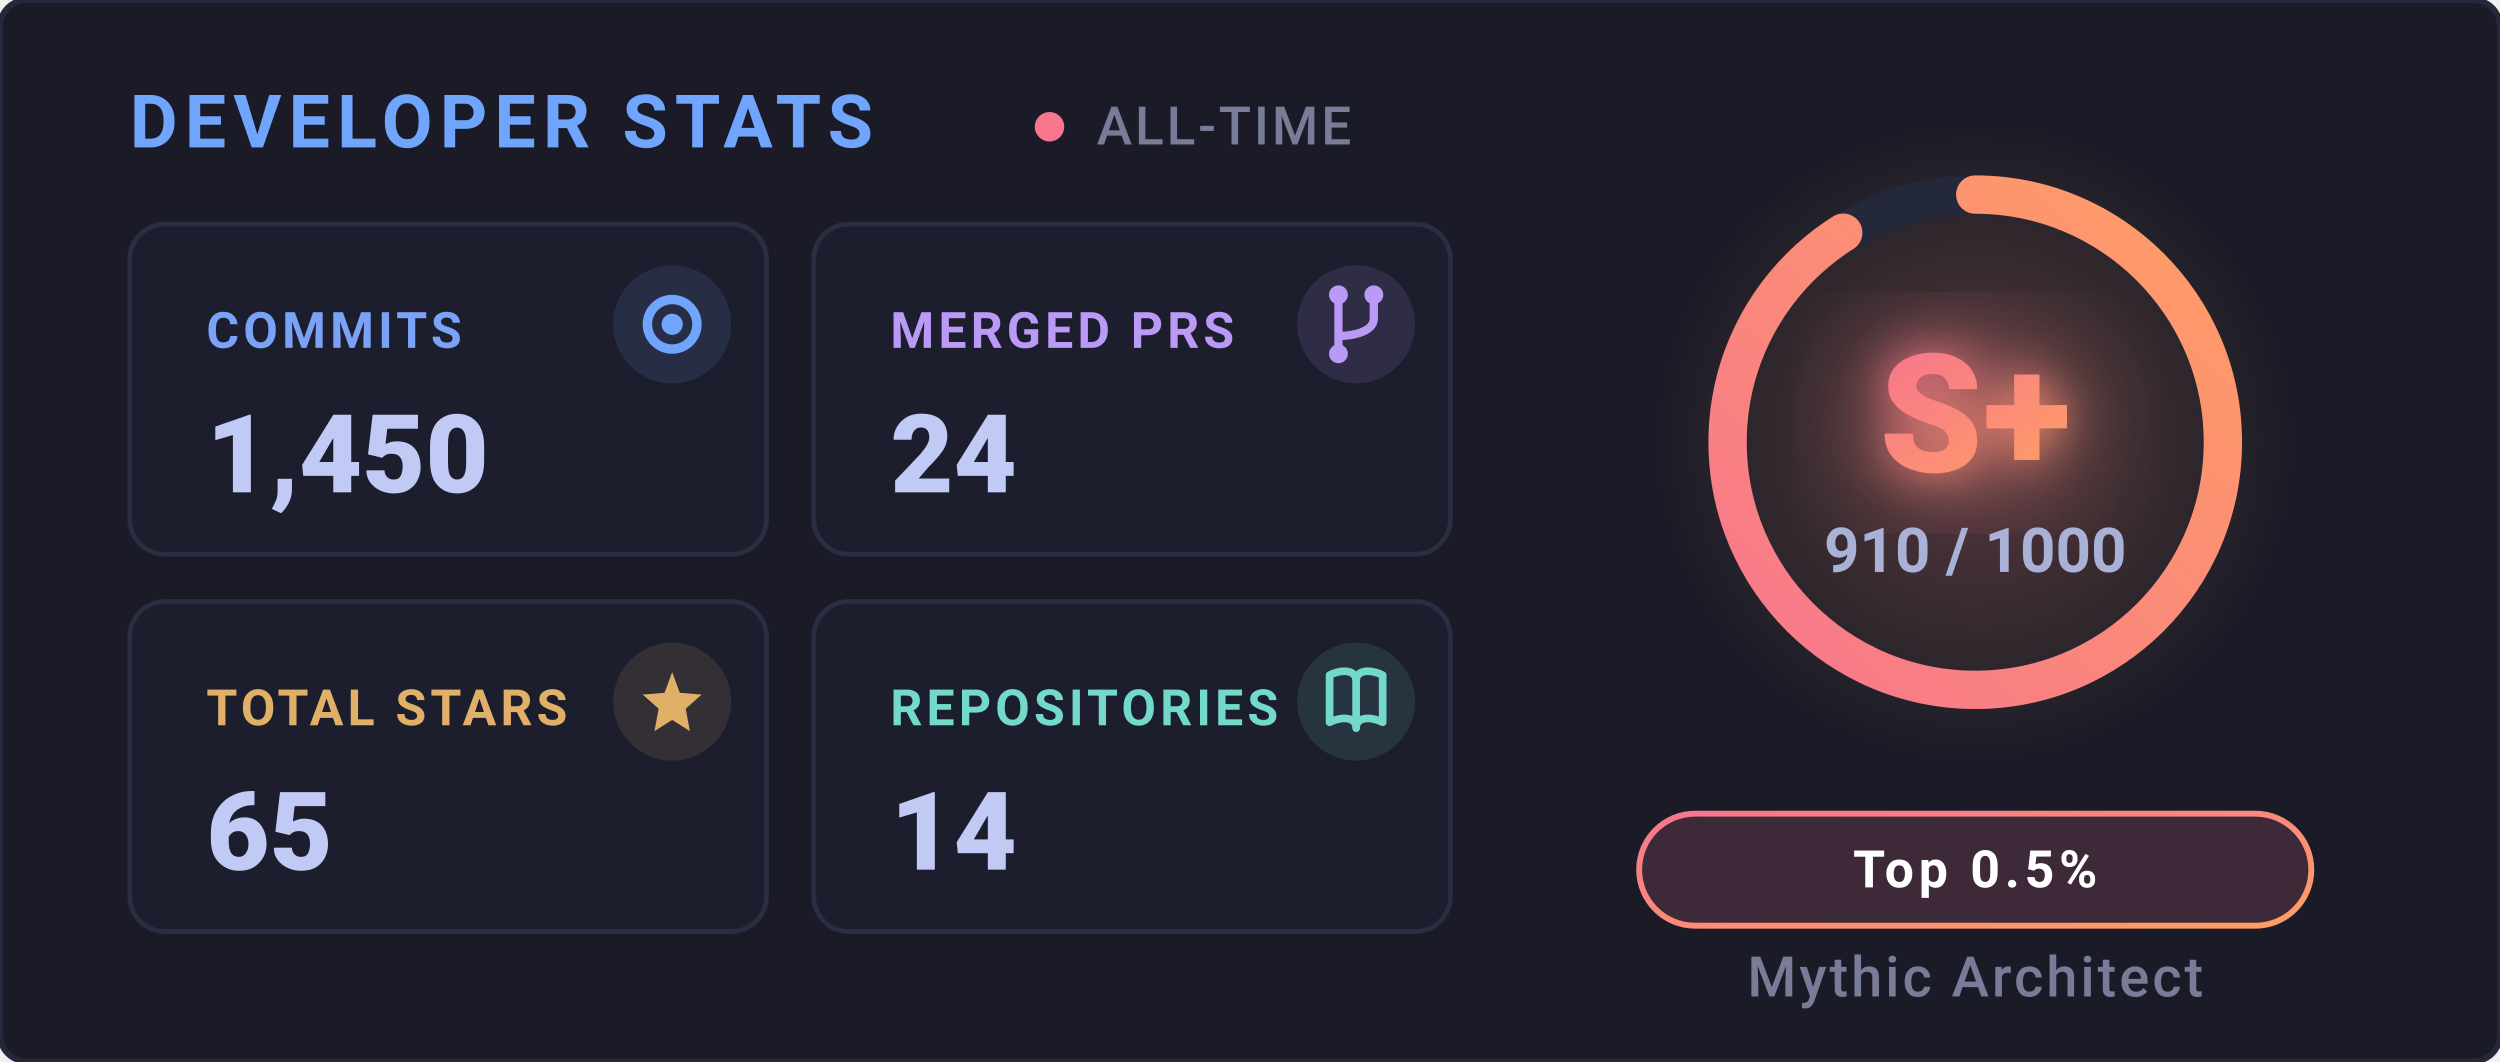
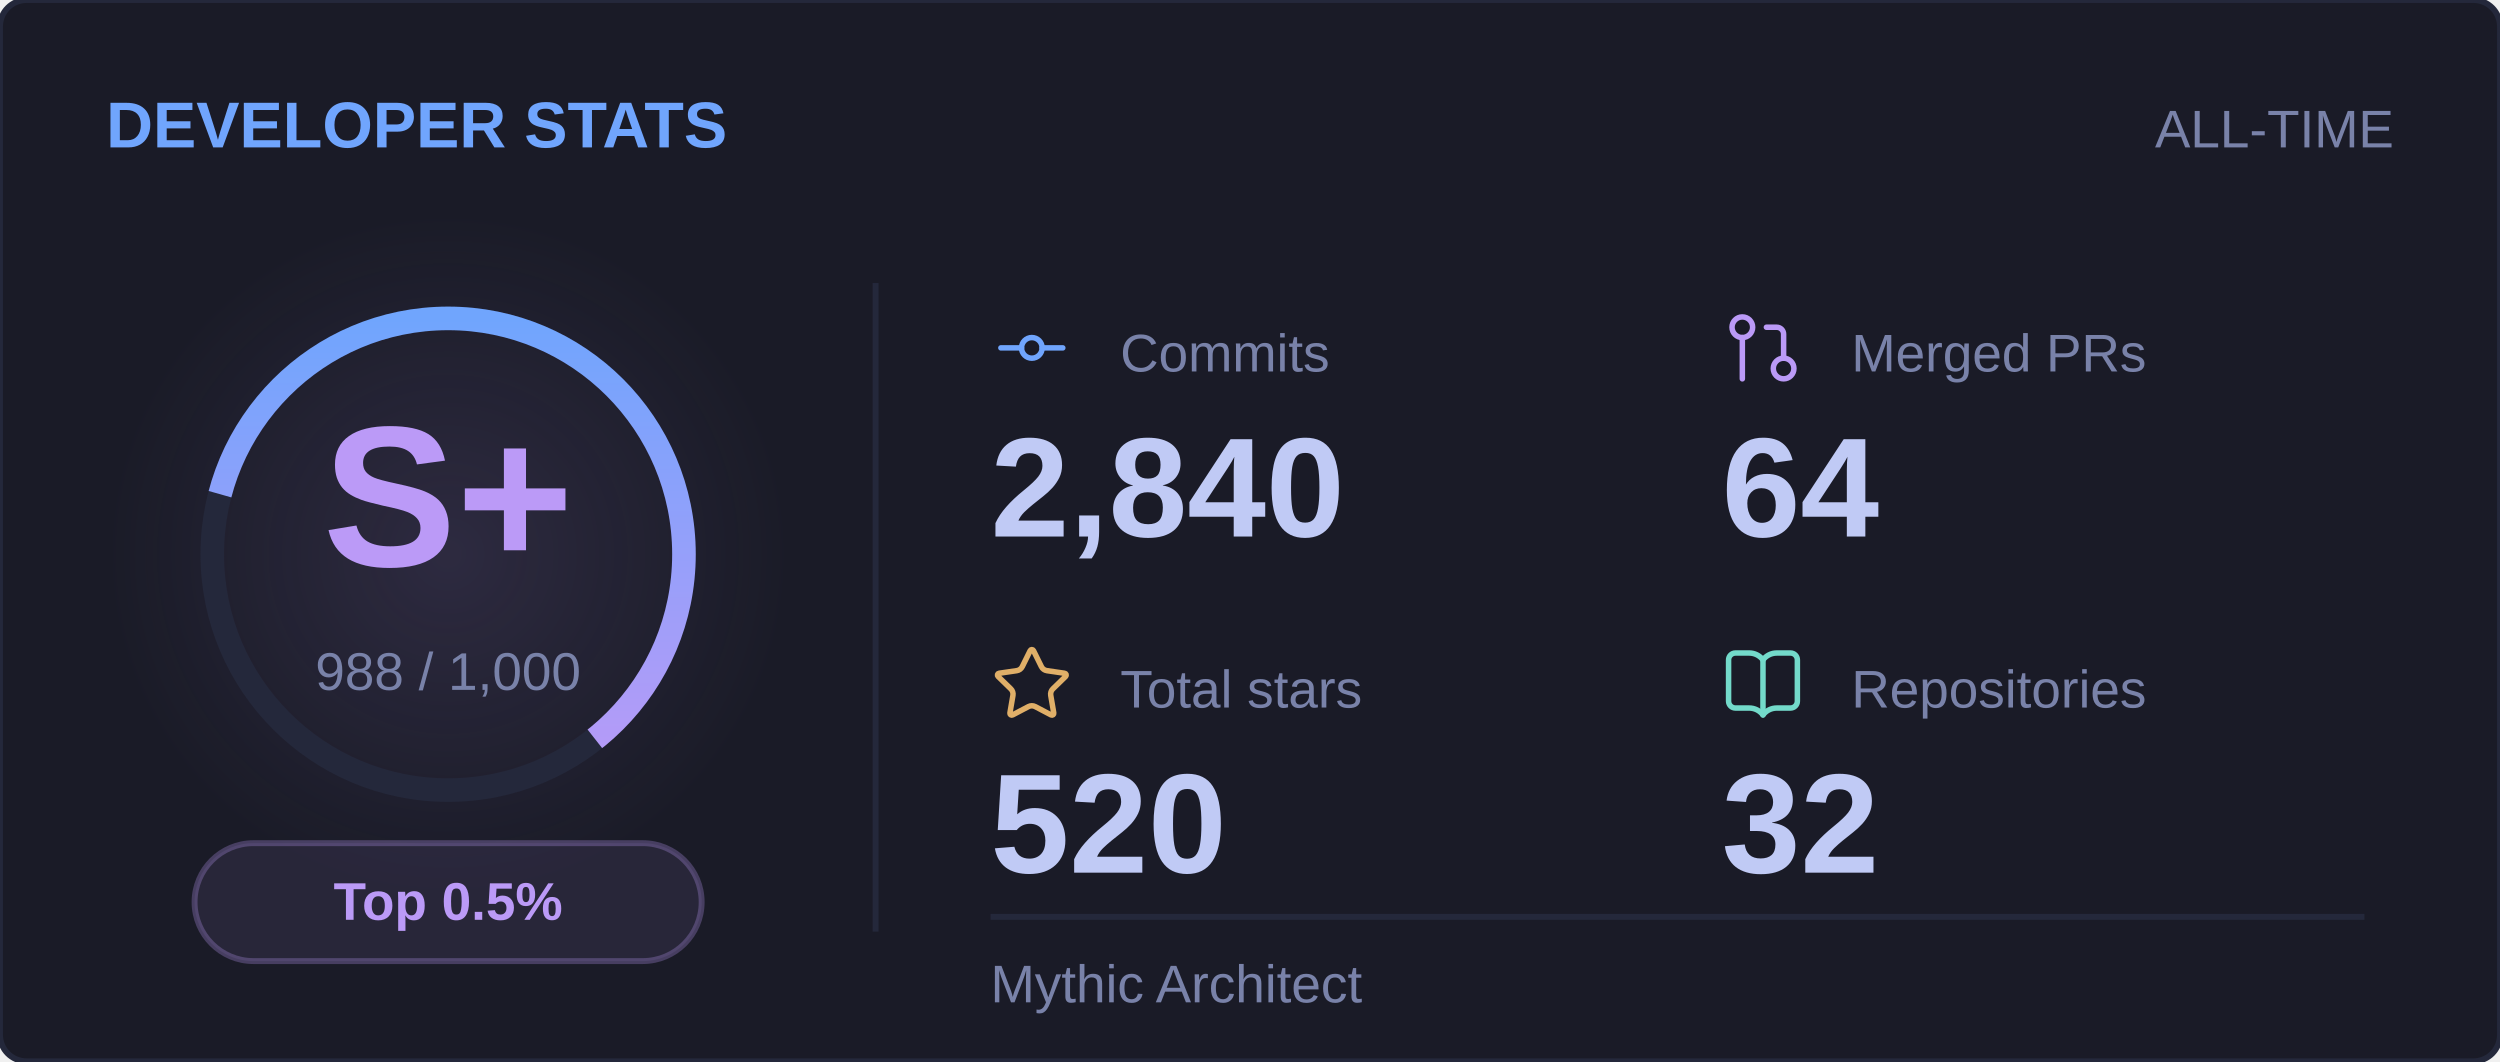
- <svg xmlns="http://www.w3.org/2000/svg" viewBox="0 0 424 180" width="424" height="180">
-   <defs>
-     <filter id="ring-glow" x="-50%" y="-50%" width="200%" height="200%">
-       <feGaussianBlur in="SourceGraphic" stdDeviation="4" result="blur1" />
-       <feGaussianBlur in="SourceGraphic" stdDeviation="10" result="blur2" />
-       <feMerge>
-         <feMergeNode in="blur2" />
-         <feMergeNode in="blur1" />
-         <feMergeNode in="SourceGraphic" />
-       </feMerge>
-     </filter>
-     <linearGradient id="tier-grad" x1="0%" y1="0%" x2="100%" y2="100%">
-       <stop offset="0%" stop-color="#f7768e" />
-       <stop offset="100%" stop-color="#ff9e64" />
-     </linearGradient>
-     <linearGradient id="stats-divider-grad" x1="0%" y1="0%" x2="0%" y2="100%">
-       <stop offset="0%" stop-color="#1a1b27" stop-opacity="0.0" />
-       <stop offset="50%" stop-color="#3b4261" stop-opacity="0.7" />
-       <stop offset="100%" stop-color="#1a1b27" stop-opacity="0.0" />
-     </linearGradient>
-     <radialGradient id="ring-aura" cx="50%" cy="50%" r="50%">
-       <stop offset="0%" stop-color="#f7768e" stop-opacity="0.28" />
-       <stop offset="65%" stop-color="#ff9e64" stop-opacity="0.10" />
-       <stop offset="100%" stop-color="#ff9e64" stop-opacity="0.0" />
-     </radialGradient>
-   </defs>
-   <style>
-     @keyframes ringFlow {
-       from { stroke-dashoffset: 263.9; }
-       to { stroke-dashoffset: 23.6; }
-     }
-     @keyframes auraBreathe {
-       0%, 100% { transform: scale(1.0); opacity: 0.8; }
-       50% { transform: scale(1.12); opacity: 1.0; }
-     }
-     .stat-heading { font-family: -apple-system, BlinkMacSystemFont, 'Segoe UI', Roboto, Helvetica, Arial, sans-serif; font-weight: 700; }
-     .matrix-val { font-family: -apple-system, BlinkMacSystemFont, 'Segoe UI', Roboto, Helvetica, Arial, sans-serif; font-weight: 800; font-size: 18.5px; fill: #c0caf5; }
-     .matrix-lbl { font-family: -apple-system, BlinkMacSystemFont, 'Segoe UI', Roboto, Helvetica, Arial, sans-serif; font-weight: 700; font-size: 8.5px; letter-spacing: 0.7px; }
-     .matrix-sub { font-family: -apple-system, BlinkMacSystemFont, 'Segoe UI', Roboto, Helvetica, Arial, sans-serif; font-weight: 500; }
-     .tier-badge-txt { font-family: -apple-system, BlinkMacSystemFont, 'Segoe UI', Roboto, Helvetica, Arial, sans-serif; font-weight: 900; }
-     .tier-sub-txt { font-family: -apple-system, BlinkMacSystemFont, 'Segoe UI', Roboto, Helvetica, Arial, sans-serif; font-weight: 700; }
-   </style>
+ <svg xmlns="http://www.w3.org/2000/svg" viewBox="0 0 424 180" width="424" height="180" role="img">
  <rect width="424" height="180" rx="4.5" fill="#1a1b27" stroke="#24283b" stroke-width="1" />
-   <text x="22" y="25.0" class="stat-heading" font-size="12.5" letter-spacing="1.2" fill="#70a5fd">DEVELOPER STATS</text>
-   <circle cx="178" cy="21.5" r="2.5" fill="#f7768e" />
-   <text x="186" y="24.5" class="matrix-sub" font-size="9" letter-spacing="0.5" fill="#787c99">ALL-TIME</text>
-   <g transform="translate(22.0, 38.0)">
-     <rect width="108.0" height="56.0" rx="6" fill="#1f2335" fill-opacity="0.5" stroke="#292e42" stroke-width="0.8" />
-     <text x="13" y="21.0" class="matrix-lbl" fill="#7aa2f7">COMMITS</text>
-     <circle cx="92" cy="17.0" r="10" fill="#7aa2f7" fill-opacity="0.12" />
-     <circle cx="92" cy="17.0" r="4.2" fill="none" stroke="#70a5fd" stroke-width="1.6" />
-     <circle cx="92" cy="17.0" r="1.8" fill="#70a5fd" />
-     <text x="13" y="45.5" class="matrix-val">1,450</text>
+   <g transform="translate(0 0.000) scale(1)" font-family="-apple-system,BlinkMacSystemFont,'Segoe UI',Arial,sans-serif">
+     <g class="card-content">
+       <text x="18.00" y="25.00" font-size="11.00" fill="#70a5fd" font-weight="700" text-anchor="start">DEVELOPER STATS</text>
+       <text x="406.00" y="25.00" font-size="9.00" fill="#7982a9" font-weight="500" text-anchor="end">ALL-TIME</text>
+       <defs>
+         <linearGradient id="stats-rating">
+           <stop stop-color="#bb9af7" />
+           <stop offset="1" stop-color="#70a5fd" />
+         </linearGradient>
+         <radialGradient id="stats-aura">
+           <stop stop-color="#bb9af7" stop-opacity=".12" />
+           <stop offset="1" stop-color="#bb9af7" stop-opacity="0" />
+         </radialGradient>
+       </defs>
+       <circle cx="76" cy="94" r="58" fill="url(#stats-aura)" />
+       <circle cx="76" cy="94" r="40" fill="none" stroke="#24283b" stroke-width="4" />
+       <circle class="rating-progress" cx="76" cy="94" r="40" fill="none" stroke="url(#stats-rating)" stroke-width="4" pathLength="100" stroke-dasharray="100" stroke-dashoffset="1.200" transform="rotate(-90 76 94)" />
+       <g class="tier-badge-txt">
+         <text x="76.00" y="96.00" font-size="34.00" fill="#bb9af7" font-weight="750" text-anchor="middle">S+</text>
+         <text x="76.00" y="117.00" font-size="9.00" fill="#7982a9" font-weight="500" text-anchor="middle">988 / 1,000</text>
+       </g>
+       <rect x="33.0" y="143.0" width="86.0" height="20" rx="10" fill="#bb9af7" fill-opacity=".09" stroke="#bb9af7" stroke-opacity=".28" />
+       <text x="76.00" y="156.00" font-size="9.00" fill="#bb9af7" font-weight="600" text-anchor="middle">Top 0.5%</text>
+       <rect x="148.00" y="48.00" width="1.00" height="110.00" rx="0.0" fill="#24283b" fill-opacity="1.000" />
+       <svg x="168.0" y="52.0" width="14.0" height="14.0" viewBox="0 0 24 24" fill="none" stroke="#70a5fd" color="#70a5fd" stroke-width="1.6" stroke-linecap="round" stroke-linejoin="round">
+         <circle cx="12" cy="12" r="3" />
+         <line x1="3" x2="9" y1="12" y2="12" />
+         <line x1="15" x2="21" y1="12" y2="12" />
+       </svg>
+       <text x="190.00" y="63.00" font-size="9.00" fill="#7982a9" font-weight="500" text-anchor="start">Commits</text>
+       <text x="168.00" y="91.00" font-size="24.00" fill="#c0caf5" font-weight="650" text-anchor="start">2,840</text>
+       <svg x="292.0" y="52.0" width="14.0" height="14.0" viewBox="0 0 24 24" fill="none" stroke="#bb9af7" color="#bb9af7" stroke-width="1.6" stroke-linecap="round" stroke-linejoin="round">
+         <circle cx="18" cy="18" r="3" />
+         <circle cx="6" cy="6" r="3" />
+         <path d="M13 6h3a2 2 0 0 1 2 2v7" />
+         <line x1="6" x2="6" y1="9" y2="21" />
+       </svg>
+       <text x="314.00" y="63.00" font-size="9.00" fill="#7982a9" font-weight="500" text-anchor="start">Merged PRs</text>
+       <text x="292.00" y="91.00" font-size="24.00" fill="#c0caf5" font-weight="650" text-anchor="start">64</text>
+       <svg x="168.0" y="109.0" width="14.0" height="14.0" viewBox="0 0 24 24" fill="none" stroke="#e0af68" color="#e0af68" stroke-width="1.6" stroke-linecap="round" stroke-linejoin="round">
+         <path d="M11.525 2.295a.53.53 0 0 1 .95 0l2.31 4.679a2.123 2.123 0 0 0 1.595 1.16l5.166.756a.53.53 0 0 1 .294.904l-3.736 3.638a2.123 2.123 0 0 0-.611 1.878l.882 5.14a.53.53 0 0 1-.771.56l-4.618-2.428a2.122 2.122 0 0 0-1.973 0L6.396 21.01a.53.53 0 0 1-.77-.56l.881-5.139a2.122 2.122 0 0 0-.611-1.879L2.16 9.795a.53.53 0 0 1 .294-.906l5.165-.755a2.122 2.122 0 0 0 1.597-1.16z" />
+       </svg>
+       <text x="190.00" y="120.00" font-size="9.00" fill="#7982a9" font-weight="500" text-anchor="start">Total stars</text>
+       <text x="168.00" y="148.00" font-size="24.00" fill="#c0caf5" font-weight="650" text-anchor="start">520</text>
+       <svg x="292.0" y="109.0" width="14.0" height="14.0" viewBox="0 0 24 24" fill="none" stroke="#73daca" color="#73daca" stroke-width="1.6" stroke-linecap="round" stroke-linejoin="round">
+         <path d="M12 5v16" />
+         <path d="M20.001 19A2 2 0 0022 17V5a2 2 0 00-1.999-2L16 3.002A5 5 0 0012 5a5 5 0 00-4-2H4a2 2 0 00-2 2v12a2 2 0 001.999 2H8a5 5 0 014 2 5 5 0 014-2z" />
+       </svg>
+       <text x="314.00" y="120.00" font-size="9.00" fill="#7982a9" font-weight="500" text-anchor="start">Repositories</text>
+       <text x="292.00" y="148.00" font-size="24.00" fill="#c0caf5" font-weight="650" text-anchor="start">32</text>
+       <rect x="168.00" y="155.00" width="233.00" height="1.00" rx="0.0" fill="#24283b" fill-opacity="1.000" />
+       <text x="168.00" y="170.00" font-size="9.00" fill="#7982a9" font-weight="500" text-anchor="start">Mythic Architect</text>
+     </g>
  </g>
-   <g transform="translate(138.0, 38.0)">
-     <rect width="108.0" height="56.0" rx="6" fill="#1f2335" fill-opacity="0.5" stroke="#292e42" stroke-width="0.8" />
-     <text x="13" y="21.0" class="matrix-lbl" fill="#bb9af7">MERGED PRS</text>
-     <circle cx="92" cy="17.0" r="10" fill="#bb9af7" fill-opacity="0.12" />
-     <g transform="translate(92, 17.0)">
-       <path d="M -3 -5 L -3 5 M 3 -5 L 3 -1 C 3 2 -3 2 -3 2" fill="none" stroke="#bb9af7" stroke-width="1.4" stroke-linecap="round" />
-       <circle cx="-3" cy="-5" r="1.6" fill="#bb9af7" />
-       <circle cx="3" cy="-5" r="1.6" fill="#bb9af7" />
-       <circle cx="-3" cy="5" r="1.6" fill="#bb9af7" />
-     </g>
-     <text x="13" y="45.5" class="matrix-val">24</text>
-   </g>
-   <g transform="translate(22.0, 102.0)">
-     <rect width="108.0" height="56.0" rx="6" fill="#1f2335" fill-opacity="0.5" stroke="#292e42" stroke-width="0.8" />
-     <text x="13" y="21.0" class="matrix-lbl" fill="#e0af68">TOTAL STARS</text>
-     <circle cx="92" cy="17.0" r="10" fill="#e0af68" fill-opacity="0.12" />
-     <g transform="translate(92, 17.0)">
-       <path d="M 0 -5 L 1.3 -1.5 L 5 -1.2 L 2.3 1.2 L 3 5 L 0 3.1 L -3 5 L -2.3 1.2 L -5 -1.2 L -1.3 -1.5 Z" fill="#e0af68" />
-     </g>
-     <text x="13" y="45.5" class="matrix-val">65</text>
-   </g>
-   <g transform="translate(138.0, 102.0)">
-     <rect width="108.0" height="56.0" rx="6" fill="#1f2335" fill-opacity="0.5" stroke="#292e42" stroke-width="0.8" />
-     <text x="13" y="21.0" class="matrix-lbl" letter-spacing="0.6" fill="#73daca">REPOSITORIES</text>
-     <circle cx="92" cy="17.0" r="10" fill="#73daca" fill-opacity="0.12" />
-     <g transform="translate(92, 17.0)">
-       <path d="M -4.5 -4.5 C -2.5 -5.5 0 -5.5 0 -3.5 L 0 4.5 C 0 2.5 -2.5 2.5 -4.5 3.5 Z M 4.5 -4.5 C 2.5 -5.5 0 -5.5 0 -3.5 L 0 4.5 C 0 2.5 2.5 2.5 4.5 3.5 Z" fill="none" stroke="#73daca" stroke-width="1.3" stroke-linejoin="round" />
-     </g>
-     <text x="13" y="45.5" class="matrix-val">14</text>
-   </g>
-   <line x1="254.0" y1="22" x2="254.0" y2="158.0" stroke="url(#stats-divider-grad)" stroke-width="1" />
-   <g transform="translate(335.0, 75.0)">
-     <circle cx="0" cy="0" r="54" fill="url(#ring-aura)" style="animation: auraBreathe 4s ease-in-out infinite; transform-origin: 0px 0px;" />
-     <circle cx="0" cy="0" r="42.0" fill="none" stroke="#24283b" stroke-width="6.5" stroke-linecap="round" />
-     <circle cx="0" cy="0" r="42.0" fill="none" stroke="url(#tier-grad)" stroke-width="6.5" stroke-linecap="round" stroke-dasharray="263.9" stroke-dashoffset="23.6" transform="rotate(-90)" style="animation: ringFlow 1.6s cubic-bezier(0.16, 1, 0.3, 1) forwards;" />
-     <text x="0" y="5" text-anchor="middle" class="tier-badge-txt" font-size="28" fill="url(#tier-grad)" filter="url(#ring-glow)">S+</text>
-     <text x="0" y="22" text-anchor="middle" class="tier-sub-txt" font-size="10.5" fill="#a9b1d6">910 / 1000</text>
-   </g>
-   <g transform="translate(278.0, 138.0)">
-     <rect width="114.0" height="19.0" rx="9.5" fill="#f7768e" fill-opacity="0.16" stroke="url(#tier-grad)" stroke-width="1" />
-     <text x="57.0" y="12.5" text-anchor="middle" class="stat-heading" font-size="8.8" letter-spacing="0.8" fill="#ffffff">Top 0.5%</text>
-   </g>
-   <text x="335.0" y="169" text-anchor="middle" class="matrix-sub" font-size="9.5" letter-spacing="0.5" fill="#787c99">Mythic Architect</text>
</svg>
